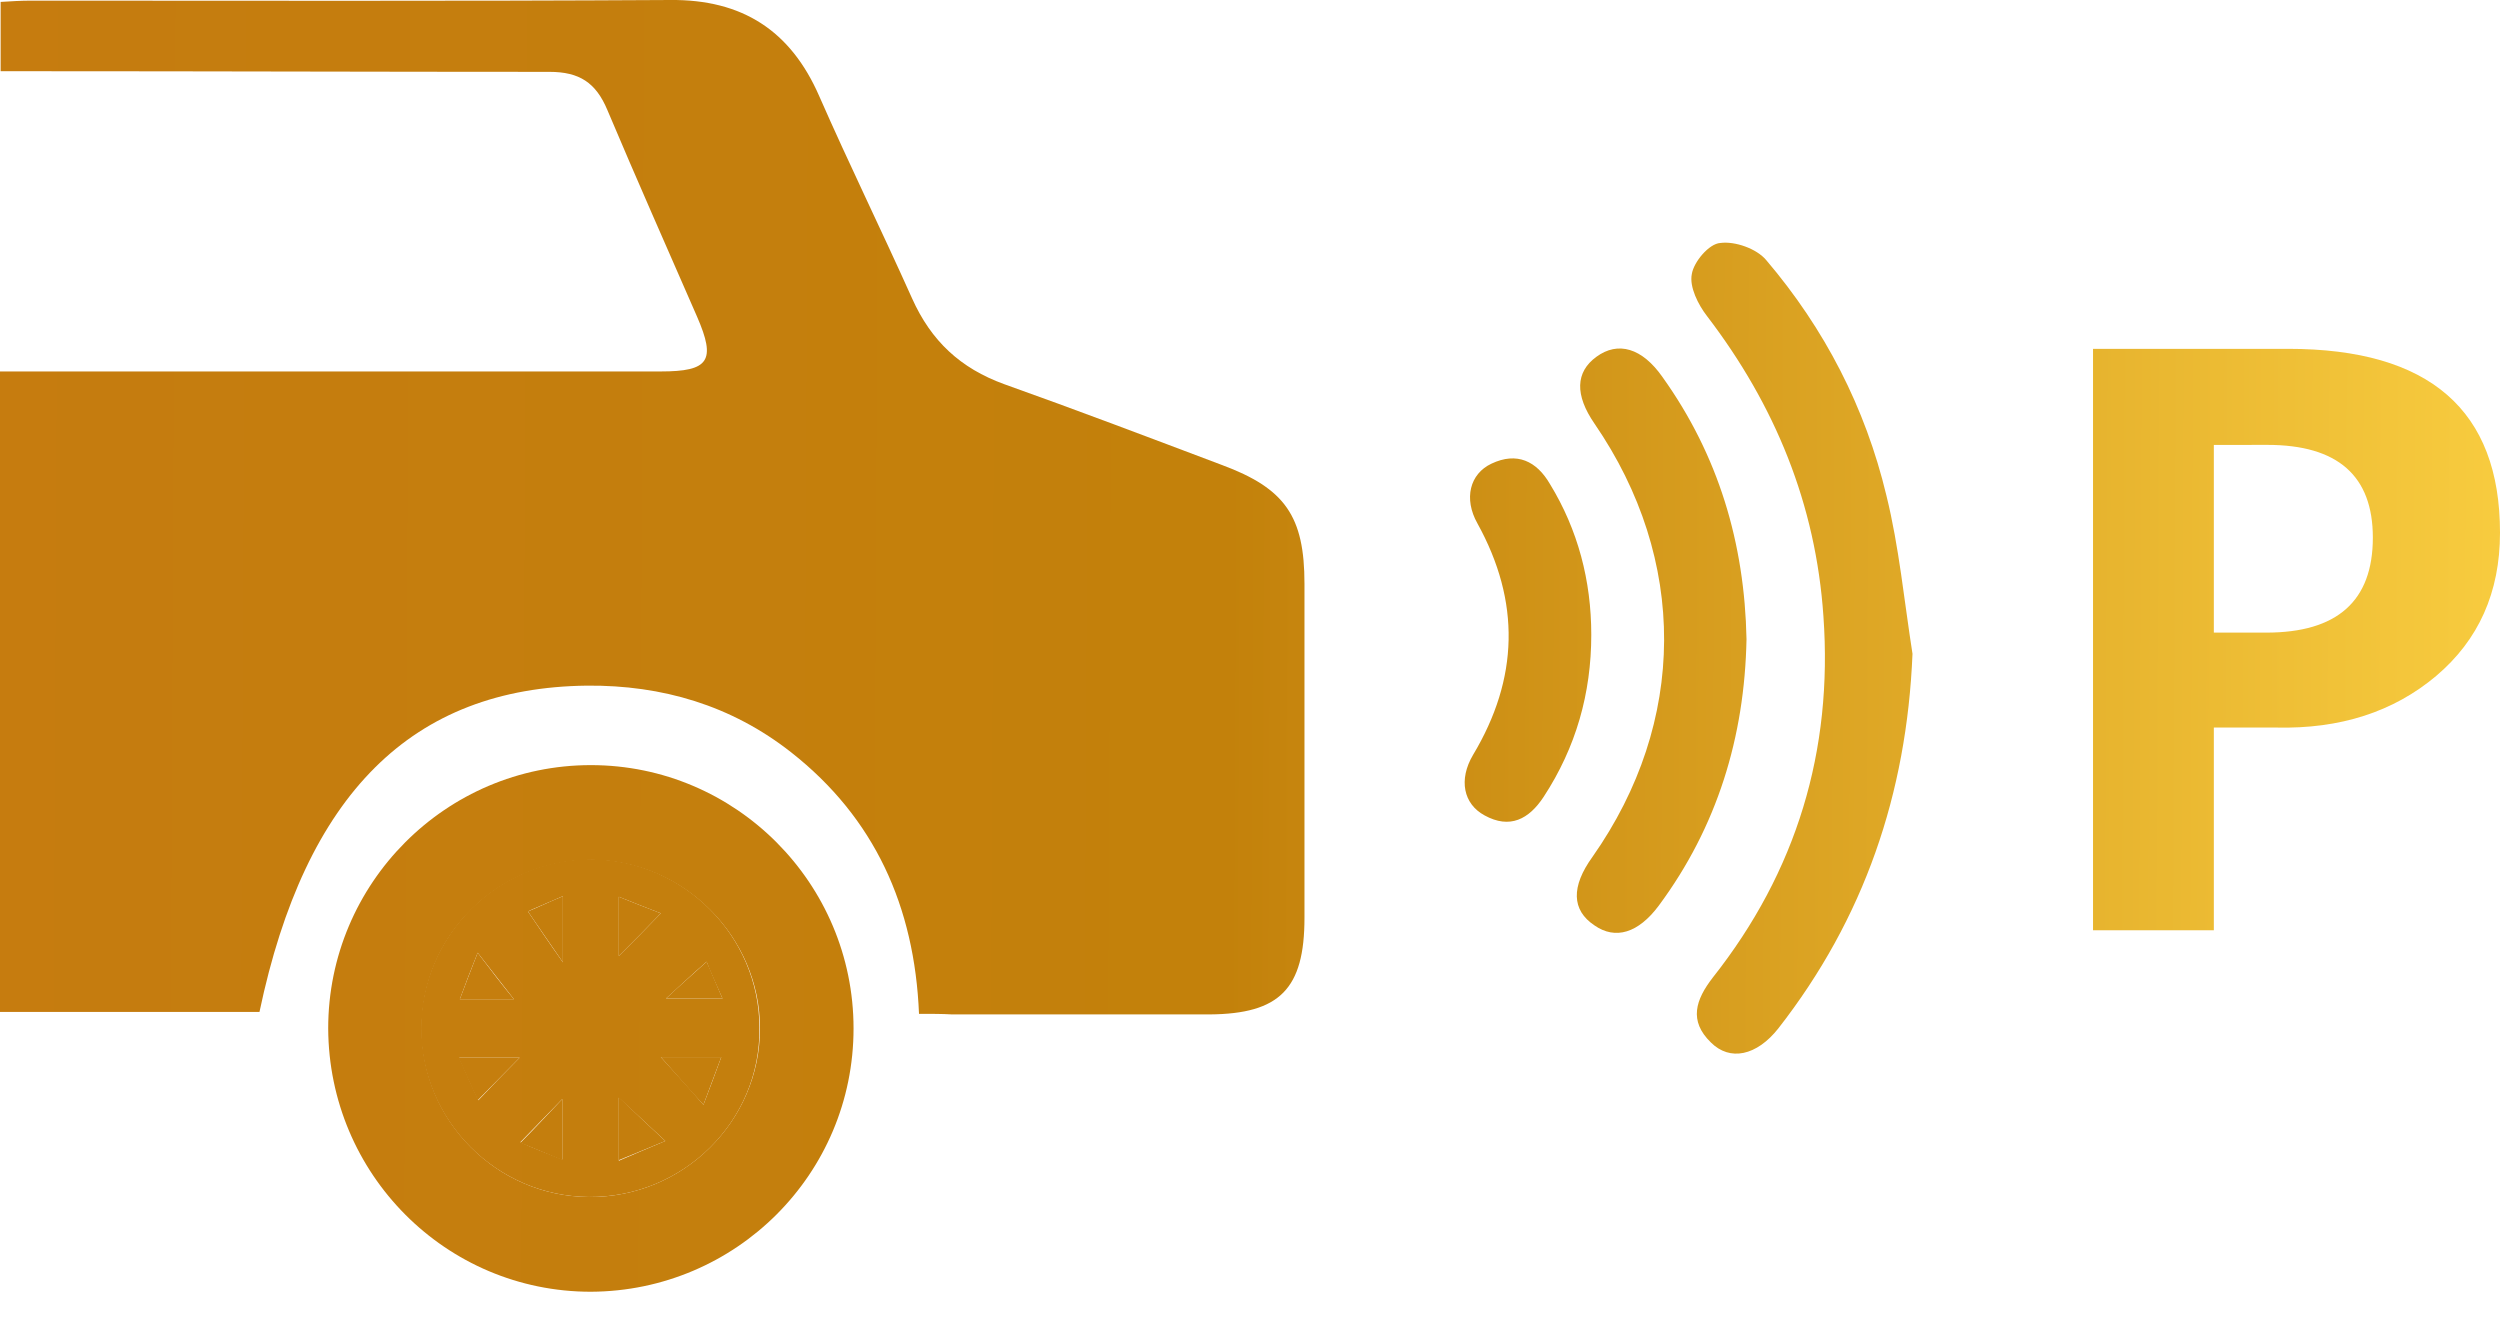
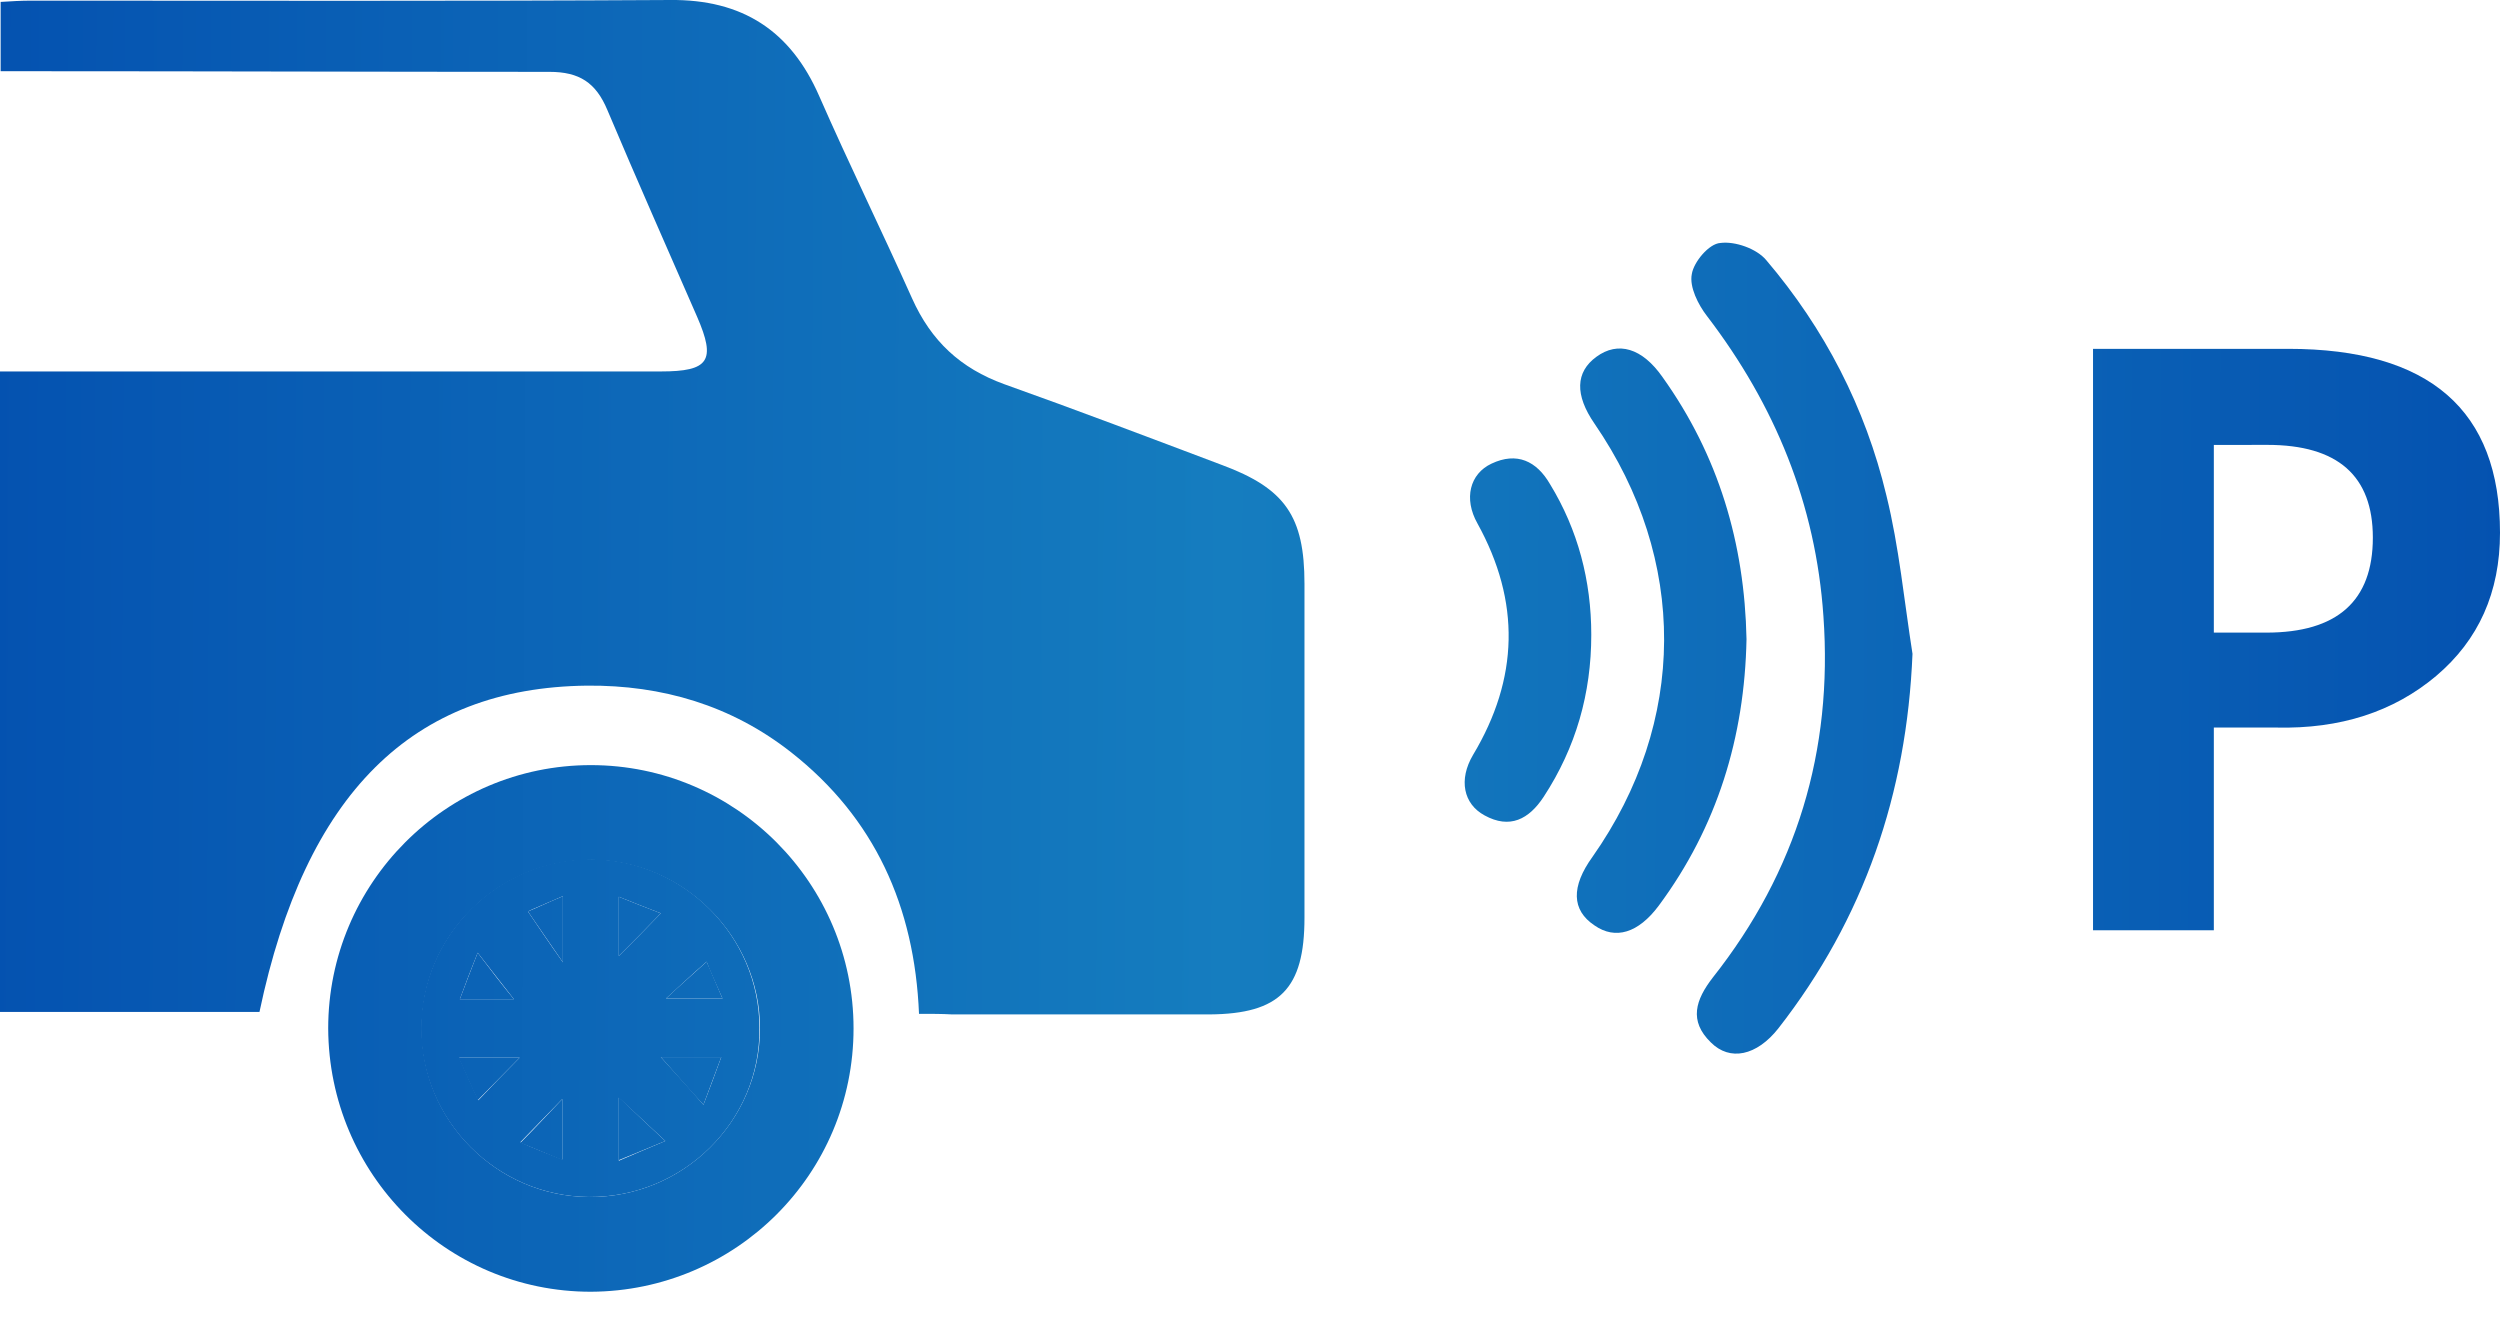
<svg xmlns="http://www.w3.org/2000/svg" width="43" height="23" viewBox="0 0 43 23" fill="none">
  <path d="M15.807 17.438C15.731 15.589 15.042 14.068 13.609 12.941C12.58 12.132 11.388 11.782 10.097 11.793C7.089 11.826 5.251 13.652 4.463 17.405C2.986 17.405 1.51 17.405 0 17.405C0 13.74 0 10.108 0 6.389C0.219 6.389 0.438 6.389 0.645 6.389C4.223 6.389 7.789 6.389 11.366 6.389C12.197 6.389 12.318 6.203 11.99 5.448C11.475 4.267 10.95 3.085 10.447 1.893C10.25 1.422 9.966 1.236 9.452 1.236C6.52 1.236 3.588 1.225 0.645 1.225C0.449 1.225 0.252 1.225 0.011 1.225C0.011 0.821 0.011 0.449 0.011 0.033C0.186 0.022 0.361 0.011 0.536 0.011C4.201 0.011 7.865 0.022 11.53 0C12.766 -0.011 13.598 0.525 14.09 1.652C14.604 2.823 15.162 3.96 15.687 5.131C16.015 5.864 16.518 6.334 17.273 6.608C18.531 7.056 19.767 7.526 21.015 7.997C22.108 8.402 22.437 8.883 22.437 10.043C22.437 11.957 22.437 13.871 22.437 15.786C22.437 17.011 22.01 17.438 20.807 17.448C19.33 17.448 17.853 17.448 16.376 17.448C16.201 17.438 16.026 17.438 15.807 17.438Z" fill="url(#paint0_linear_1_1106)" />
  <path d="M14.681 17.689C14.681 20.194 12.657 22.207 10.163 22.218C7.668 22.218 5.656 20.194 5.645 17.689C5.645 15.195 7.668 13.16 10.163 13.16C12.657 13.16 14.681 15.195 14.681 17.689ZM10.13 20.588C11.749 20.599 13.072 19.286 13.072 17.689C13.072 16.114 11.76 14.801 10.184 14.79C8.576 14.779 7.242 16.092 7.253 17.7C7.253 19.275 8.544 20.577 10.13 20.588Z" fill="url(#paint1_linear_1_1106)" />
  <path d="M32.895 11.246C32.796 13.653 32.063 15.797 30.587 17.689C30.215 18.16 29.755 18.258 29.427 17.93C29.044 17.558 29.164 17.197 29.46 16.814C30.904 14.987 31.527 12.909 31.363 10.601C31.232 8.675 30.532 6.969 29.361 5.437C29.208 5.24 29.055 4.934 29.099 4.715C29.131 4.507 29.394 4.19 29.591 4.179C29.843 4.146 30.215 4.277 30.379 4.474C31.385 5.656 32.085 7.012 32.446 8.522C32.665 9.408 32.752 10.338 32.895 11.246Z" fill="url(#paint2_linear_1_1106)" />
  <path d="M30.04 10.994C30.007 12.679 29.536 14.221 28.53 15.578C28.18 16.048 27.786 16.169 27.425 15.917C27.031 15.655 27.02 15.25 27.392 14.736C29.022 12.416 29.033 9.627 27.425 7.286C27.086 6.794 27.097 6.4 27.458 6.137C27.83 5.864 28.245 5.984 28.596 6.487C29.558 7.833 30.007 9.342 30.04 10.994Z" fill="url(#paint3_linear_1_1106)" />
  <path d="M27.37 10.918C27.37 11.924 27.108 12.854 26.55 13.707C26.298 14.09 25.97 14.265 25.533 14.024C25.172 13.828 25.084 13.412 25.336 12.985C26.123 11.672 26.156 10.349 25.412 9.003C25.172 8.577 25.281 8.15 25.653 7.975C26.091 7.767 26.43 7.931 26.659 8.325C27.141 9.113 27.37 9.988 27.37 10.918Z" fill="url(#paint4_linear_1_1106)" />
  <path d="M10.13 20.588C8.544 20.577 7.242 19.275 7.242 17.689C7.242 16.092 8.566 14.768 10.174 14.779C11.76 14.79 13.062 16.103 13.062 17.678C13.084 19.286 11.749 20.599 10.13 20.588ZM11.443 19.625C11.148 19.352 10.918 19.133 10.644 18.882C10.644 19.286 10.644 19.593 10.644 19.965C10.929 19.844 11.148 19.746 11.443 19.625ZM9.671 18.904C9.419 19.166 9.2 19.385 8.949 19.647C9.168 19.746 9.397 19.833 9.671 19.943C9.671 19.571 9.671 19.265 9.671 18.904ZM9.682 15.414C9.408 15.534 9.168 15.633 9.08 15.676C9.266 15.95 9.441 16.212 9.682 16.552C9.682 16.103 9.682 15.797 9.682 15.414ZM10.644 16.442C10.896 16.191 11.115 15.972 11.366 15.709C11.137 15.622 10.918 15.534 10.644 15.425C10.644 15.808 10.644 16.103 10.644 16.442ZM11.366 18.181C11.629 18.477 11.837 18.696 12.099 19.002C12.22 18.685 12.307 18.455 12.406 18.181C12.023 18.181 11.727 18.181 11.366 18.181ZM12.154 16.541C11.891 16.77 11.673 16.978 11.454 17.175C11.749 17.175 12.056 17.175 12.427 17.175C12.307 16.902 12.209 16.694 12.154 16.541ZM8.938 18.192C8.577 18.192 8.27 18.192 7.899 18.192C8.019 18.466 8.117 18.685 8.227 18.925C8.478 18.663 8.686 18.444 8.938 18.192ZM8.839 17.186C8.642 16.934 8.456 16.694 8.216 16.387C8.095 16.694 8.008 16.913 7.909 17.186C8.292 17.186 8.588 17.186 8.839 17.186Z" fill="url(#paint5_linear_1_1106)" />
  <path d="M11.443 19.625C11.148 19.746 10.918 19.844 10.644 19.954C10.644 19.582 10.644 19.286 10.644 18.871C10.918 19.133 11.148 19.352 11.443 19.625Z" fill="url(#paint6_linear_1_1106)" />
  <path d="M9.671 18.904C9.671 19.253 9.671 19.571 9.671 19.954C9.397 19.844 9.178 19.746 8.949 19.658C9.211 19.396 9.419 19.166 9.671 18.904Z" fill="url(#paint7_linear_1_1106)" />
  <path d="M9.682 15.414C9.682 15.797 9.682 16.103 9.682 16.552C9.441 16.201 9.266 15.95 9.08 15.676C9.168 15.643 9.397 15.534 9.682 15.414Z" fill="url(#paint8_linear_1_1106)" />
  <path d="M10.644 16.442C10.644 16.103 10.644 15.797 10.644 15.425C10.918 15.534 11.137 15.622 11.366 15.709C11.115 15.972 10.896 16.191 10.644 16.442Z" fill="url(#paint9_linear_1_1106)" />
  <path d="M11.366 18.181C11.727 18.181 12.034 18.181 12.406 18.181C12.307 18.444 12.22 18.674 12.099 19.002C11.826 18.707 11.629 18.477 11.366 18.181Z" fill="url(#paint10_linear_1_1106)" />
  <path d="M12.154 16.541C12.22 16.683 12.307 16.902 12.427 17.175C12.056 17.175 11.749 17.175 11.454 17.175C11.662 16.978 11.891 16.781 12.154 16.541Z" fill="url(#paint11_linear_1_1106)" />
  <path d="M8.938 18.192C8.686 18.444 8.478 18.663 8.216 18.925C8.106 18.685 8.008 18.466 7.887 18.192C8.27 18.192 8.577 18.192 8.938 18.192Z" fill="url(#paint12_linear_1_1106)" />
  <path d="M8.839 17.186C8.588 17.186 8.292 17.186 7.909 17.186C8.008 16.924 8.095 16.694 8.216 16.387C8.456 16.705 8.642 16.945 8.839 17.186Z" fill="url(#paint13_linear_1_1106)" />
  <path d="M38.078 12.514V16H36V6H39.358C41.786 6 43 7.054 43 9.163C43 10.188 42.633 11.008 41.901 11.627C41.168 12.244 40.25 12.54 39.151 12.514H38.078ZM38.078 7.653V10.881H38.98C40.202 10.881 40.813 10.336 40.813 9.247C40.813 8.184 40.209 7.652 38.999 7.652L38.078 7.653Z" fill="url(#paint14_linear_1_1106)" />
  <defs>
    <linearGradient id="paint0_linear_1_1106" x1="-3.071" y1="10.255" x2="46.07" y2="10.484" gradientUnits="userSpaceOnUse">
-       <stop stop-color="#C67B10" />
-       <stop offset="0.492" stop-color="#C3810B" />
-       <stop offset="1" stop-color="#FFD646" />
+       <stop stop-color="#024CAE" />
+       <stop offset="0.492" stop-color="#157DBF" />
+       <stop offset="1" stop-color="#024CAE" />
    </linearGradient>
    <linearGradient id="paint1_linear_1_1106" x1="-3.071" y1="10.255" x2="46.07" y2="10.484" gradientUnits="userSpaceOnUse">
-       <stop stop-color="#C67B10" />
-       <stop offset="0.492" stop-color="#C3810B" />
-       <stop offset="1" stop-color="#FFD646" />
+       <stop stop-color="#024CAE" />
+       <stop offset="0.492" stop-color="#157DBF" />
+       <stop offset="1" stop-color="#024CAE" />
    </linearGradient>
    <linearGradient id="paint2_linear_1_1106" x1="-3.071" y1="10.255" x2="46.07" y2="10.484" gradientUnits="userSpaceOnUse">
-       <stop stop-color="#C67B10" />
-       <stop offset="0.492" stop-color="#C3810B" />
-       <stop offset="1" stop-color="#FFD646" />
+       <stop stop-color="#024CAE" />
+       <stop offset="0.492" stop-color="#157DBF" />
+       <stop offset="1" stop-color="#024CAE" />
    </linearGradient>
    <linearGradient id="paint3_linear_1_1106" x1="-3.071" y1="10.255" x2="46.07" y2="10.484" gradientUnits="userSpaceOnUse">
-       <stop stop-color="#C67B10" />
-       <stop offset="0.492" stop-color="#C3810B" />
-       <stop offset="1" stop-color="#FFD646" />
+       <stop stop-color="#024CAE" />
+       <stop offset="0.492" stop-color="#157DBF" />
+       <stop offset="1" stop-color="#024CAE" />
    </linearGradient>
    <linearGradient id="paint4_linear_1_1106" x1="-3.071" y1="10.255" x2="46.07" y2="10.484" gradientUnits="userSpaceOnUse">
-       <stop stop-color="#C67B10" />
-       <stop offset="0.492" stop-color="#C3810B" />
-       <stop offset="1" stop-color="#FFD646" />
+       <stop stop-color="#024CAE" />
+       <stop offset="0.492" stop-color="#157DBF" />
+       <stop offset="1" stop-color="#024CAE" />
    </linearGradient>
    <linearGradient id="paint5_linear_1_1106" x1="-3.071" y1="10.255" x2="46.07" y2="10.484" gradientUnits="userSpaceOnUse">
-       <stop stop-color="#C67B10" />
-       <stop offset="0.492" stop-color="#C3810B" />
-       <stop offset="1" stop-color="#FFD646" />
+       <stop stop-color="#024CAE" />
+       <stop offset="0.492" stop-color="#157DBF" />
+       <stop offset="1" stop-color="#024CAE" />
    </linearGradient>
    <linearGradient id="paint6_linear_1_1106" x1="-3.071" y1="10.255" x2="46.07" y2="10.484" gradientUnits="userSpaceOnUse">
-       <stop stop-color="#C67B10" />
-       <stop offset="0.492" stop-color="#C3810B" />
-       <stop offset="1" stop-color="#FFD646" />
+       <stop stop-color="#024CAE" />
+       <stop offset="0.492" stop-color="#157DBF" />
+       <stop offset="1" stop-color="#024CAE" />
    </linearGradient>
    <linearGradient id="paint7_linear_1_1106" x1="-3.071" y1="10.255" x2="46.07" y2="10.484" gradientUnits="userSpaceOnUse">
-       <stop stop-color="#C67B10" />
-       <stop offset="0.492" stop-color="#C3810B" />
-       <stop offset="1" stop-color="#FFD646" />
+       <stop stop-color="#024CAE" />
+       <stop offset="0.492" stop-color="#157DBF" />
+       <stop offset="1" stop-color="#024CAE" />
    </linearGradient>
    <linearGradient id="paint8_linear_1_1106" x1="-3.071" y1="10.255" x2="46.07" y2="10.484" gradientUnits="userSpaceOnUse">
-       <stop stop-color="#C67B10" />
-       <stop offset="0.492" stop-color="#C3810B" />
-       <stop offset="1" stop-color="#FFD646" />
+       <stop stop-color="#024CAE" />
+       <stop offset="0.492" stop-color="#157DBF" />
+       <stop offset="1" stop-color="#024CAE" />
    </linearGradient>
    <linearGradient id="paint9_linear_1_1106" x1="-3.071" y1="10.255" x2="46.07" y2="10.484" gradientUnits="userSpaceOnUse">
-       <stop stop-color="#C67B10" />
-       <stop offset="0.492" stop-color="#C3810B" />
-       <stop offset="1" stop-color="#FFD646" />
+       <stop stop-color="#024CAE" />
+       <stop offset="0.492" stop-color="#157DBF" />
+       <stop offset="1" stop-color="#024CAE" />
    </linearGradient>
    <linearGradient id="paint10_linear_1_1106" x1="-3.071" y1="10.255" x2="46.07" y2="10.484" gradientUnits="userSpaceOnUse">
-       <stop stop-color="#C67B10" />
-       <stop offset="0.492" stop-color="#C3810B" />
-       <stop offset="1" stop-color="#FFD646" />
+       <stop stop-color="#024CAE" />
+       <stop offset="0.492" stop-color="#157DBF" />
+       <stop offset="1" stop-color="#024CAE" />
    </linearGradient>
    <linearGradient id="paint11_linear_1_1106" x1="-3.071" y1="10.255" x2="46.07" y2="10.484" gradientUnits="userSpaceOnUse">
-       <stop stop-color="#C67B10" />
-       <stop offset="0.492" stop-color="#C3810B" />
-       <stop offset="1" stop-color="#FFD646" />
+       <stop stop-color="#024CAE" />
+       <stop offset="0.492" stop-color="#157DBF" />
+       <stop offset="1" stop-color="#024CAE" />
    </linearGradient>
    <linearGradient id="paint12_linear_1_1106" x1="-3.071" y1="10.255" x2="46.07" y2="10.484" gradientUnits="userSpaceOnUse">
-       <stop stop-color="#C67B10" />
-       <stop offset="0.492" stop-color="#C3810B" />
-       <stop offset="1" stop-color="#FFD646" />
+       <stop stop-color="#024CAE" />
+       <stop offset="0.492" stop-color="#157DBF" />
+       <stop offset="1" stop-color="#024CAE" />
    </linearGradient>
    <linearGradient id="paint13_linear_1_1106" x1="-3.071" y1="10.255" x2="46.07" y2="10.484" gradientUnits="userSpaceOnUse">
-       <stop stop-color="#C67B10" />
-       <stop offset="0.492" stop-color="#C3810B" />
-       <stop offset="1" stop-color="#FFD646" />
+       <stop stop-color="#024CAE" />
+       <stop offset="0.492" stop-color="#157DBF" />
+       <stop offset="1" stop-color="#024CAE" />
    </linearGradient>
    <linearGradient id="paint14_linear_1_1106" x1="-3.071" y1="10.255" x2="46.07" y2="10.484" gradientUnits="userSpaceOnUse">
-       <stop stop-color="#C67B10" />
-       <stop offset="0.492" stop-color="#C3810B" />
-       <stop offset="1" stop-color="#FFD646" />
+       <stop stop-color="#024CAE" />
+       <stop offset="0.492" stop-color="#157DBF" />
+       <stop offset="1" stop-color="#024CAE" />
    </linearGradient>
  </defs>
</svg>
